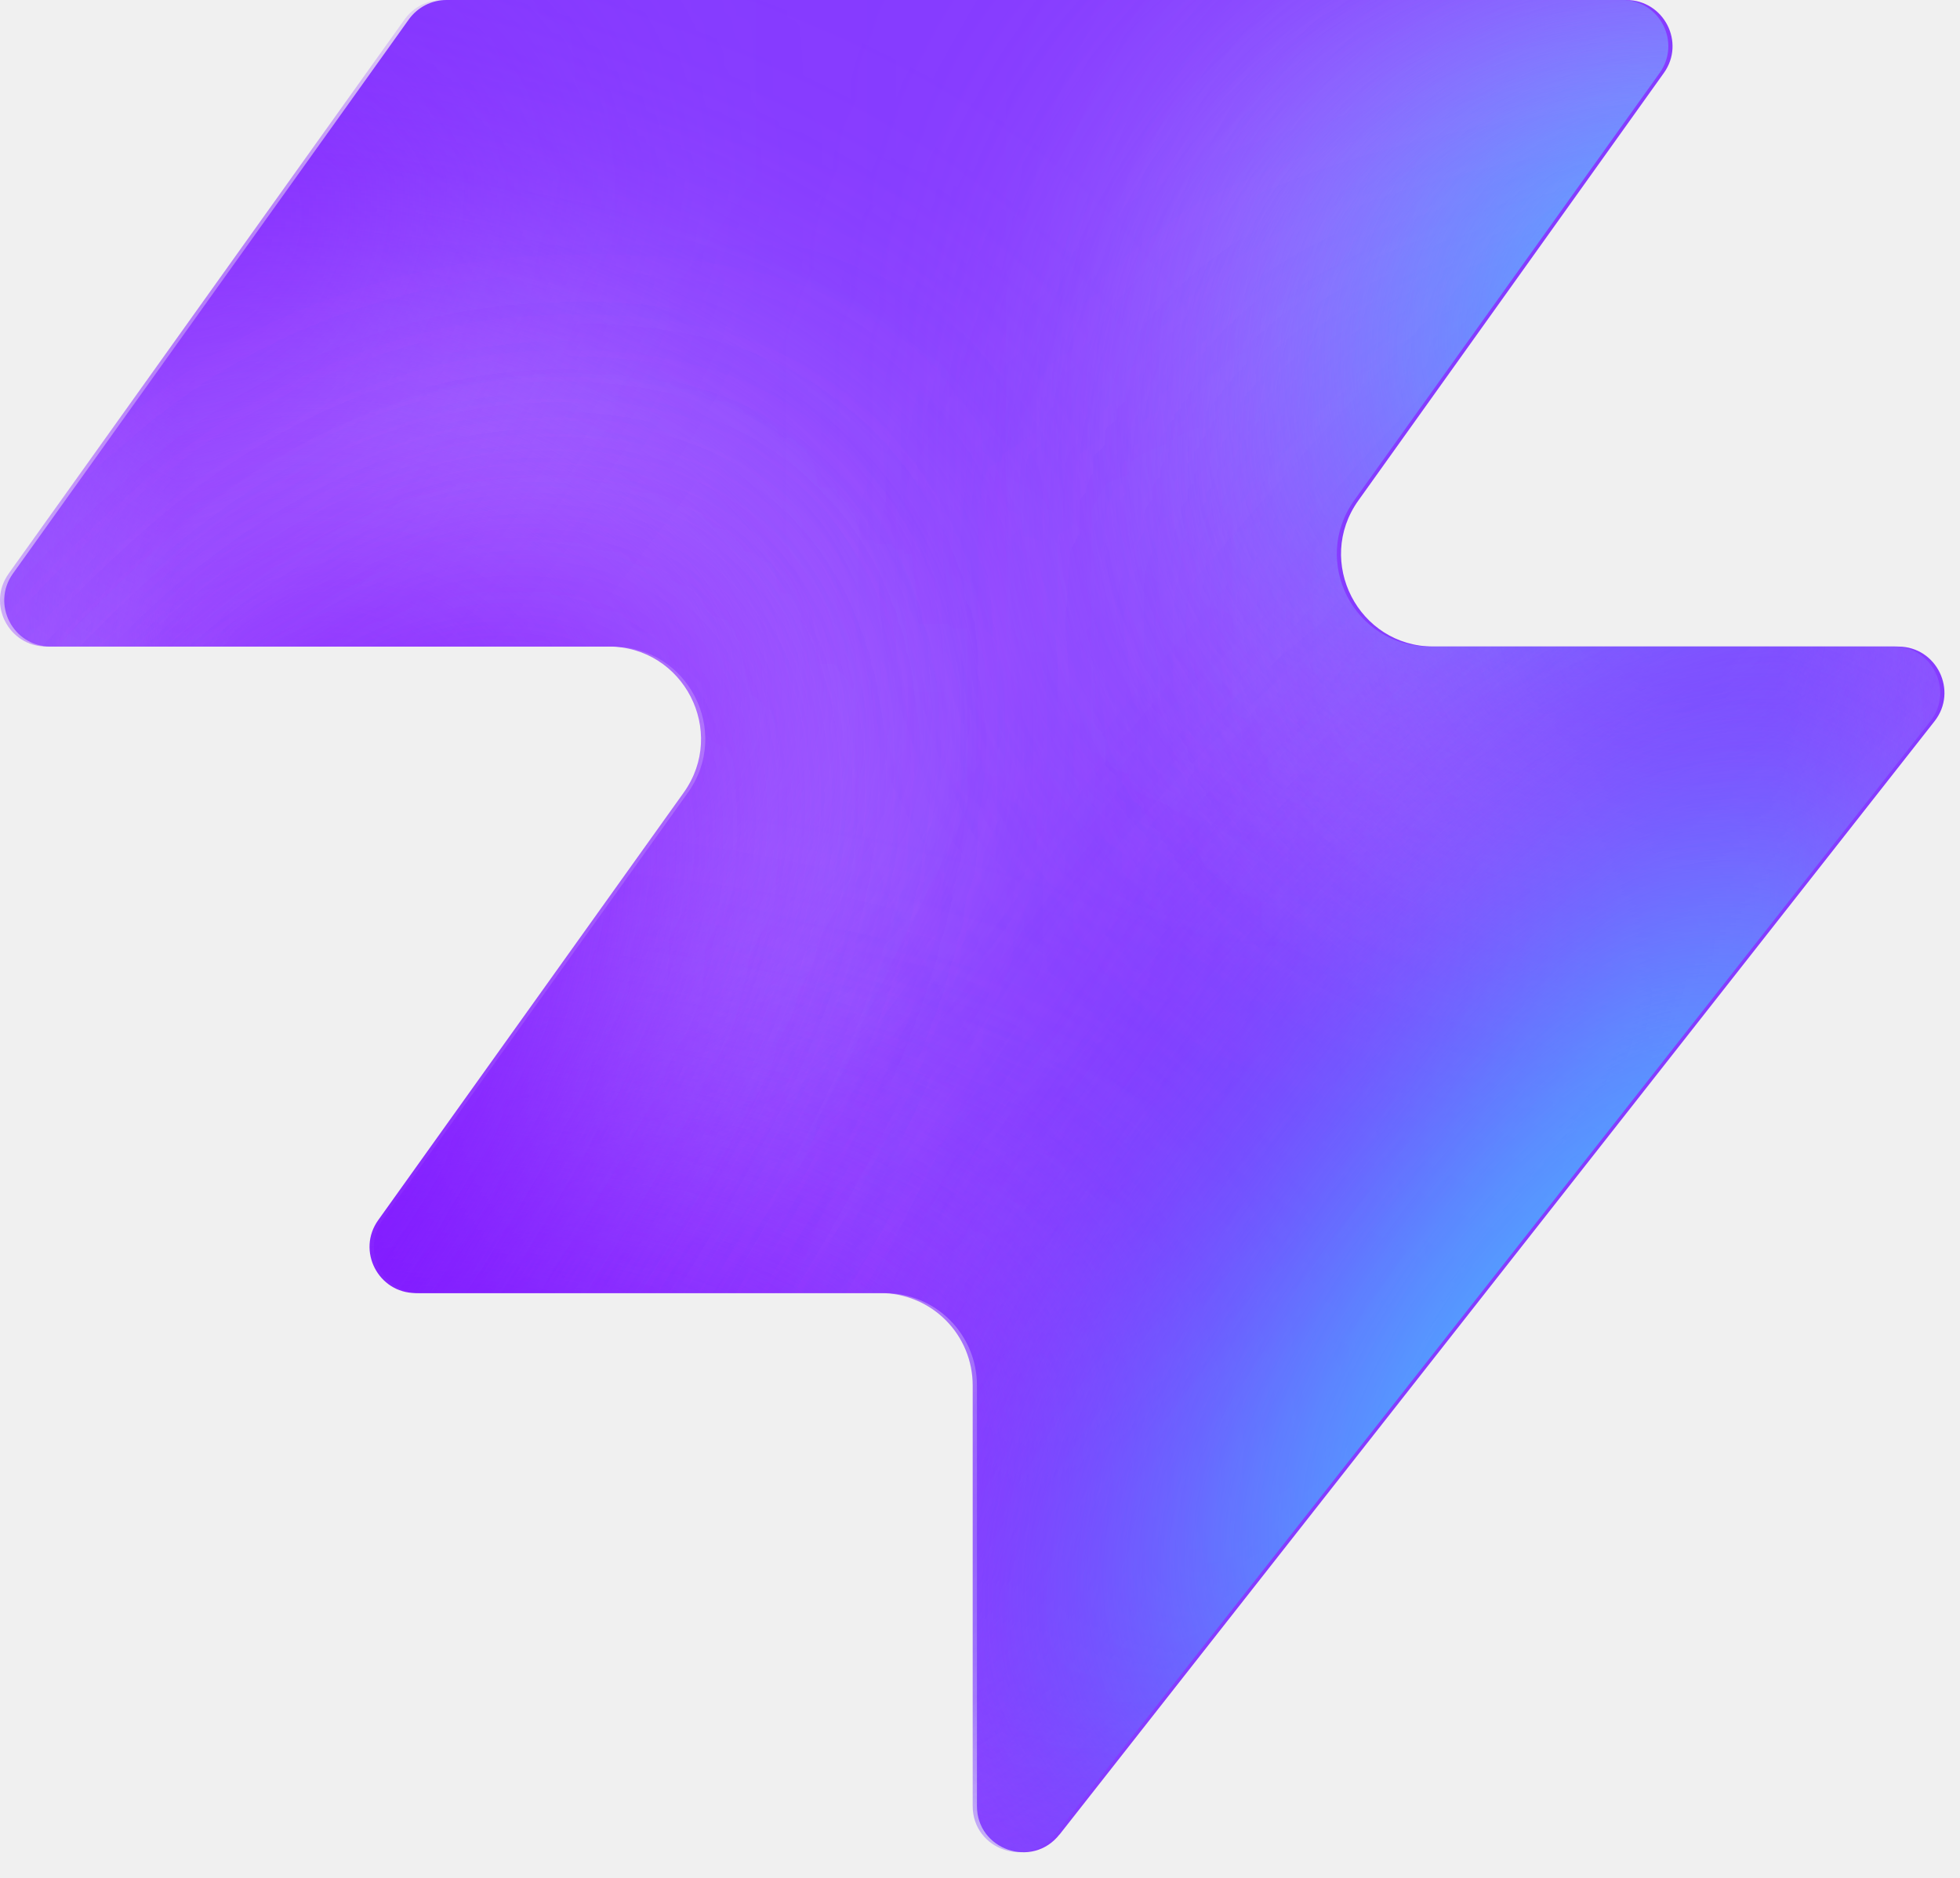
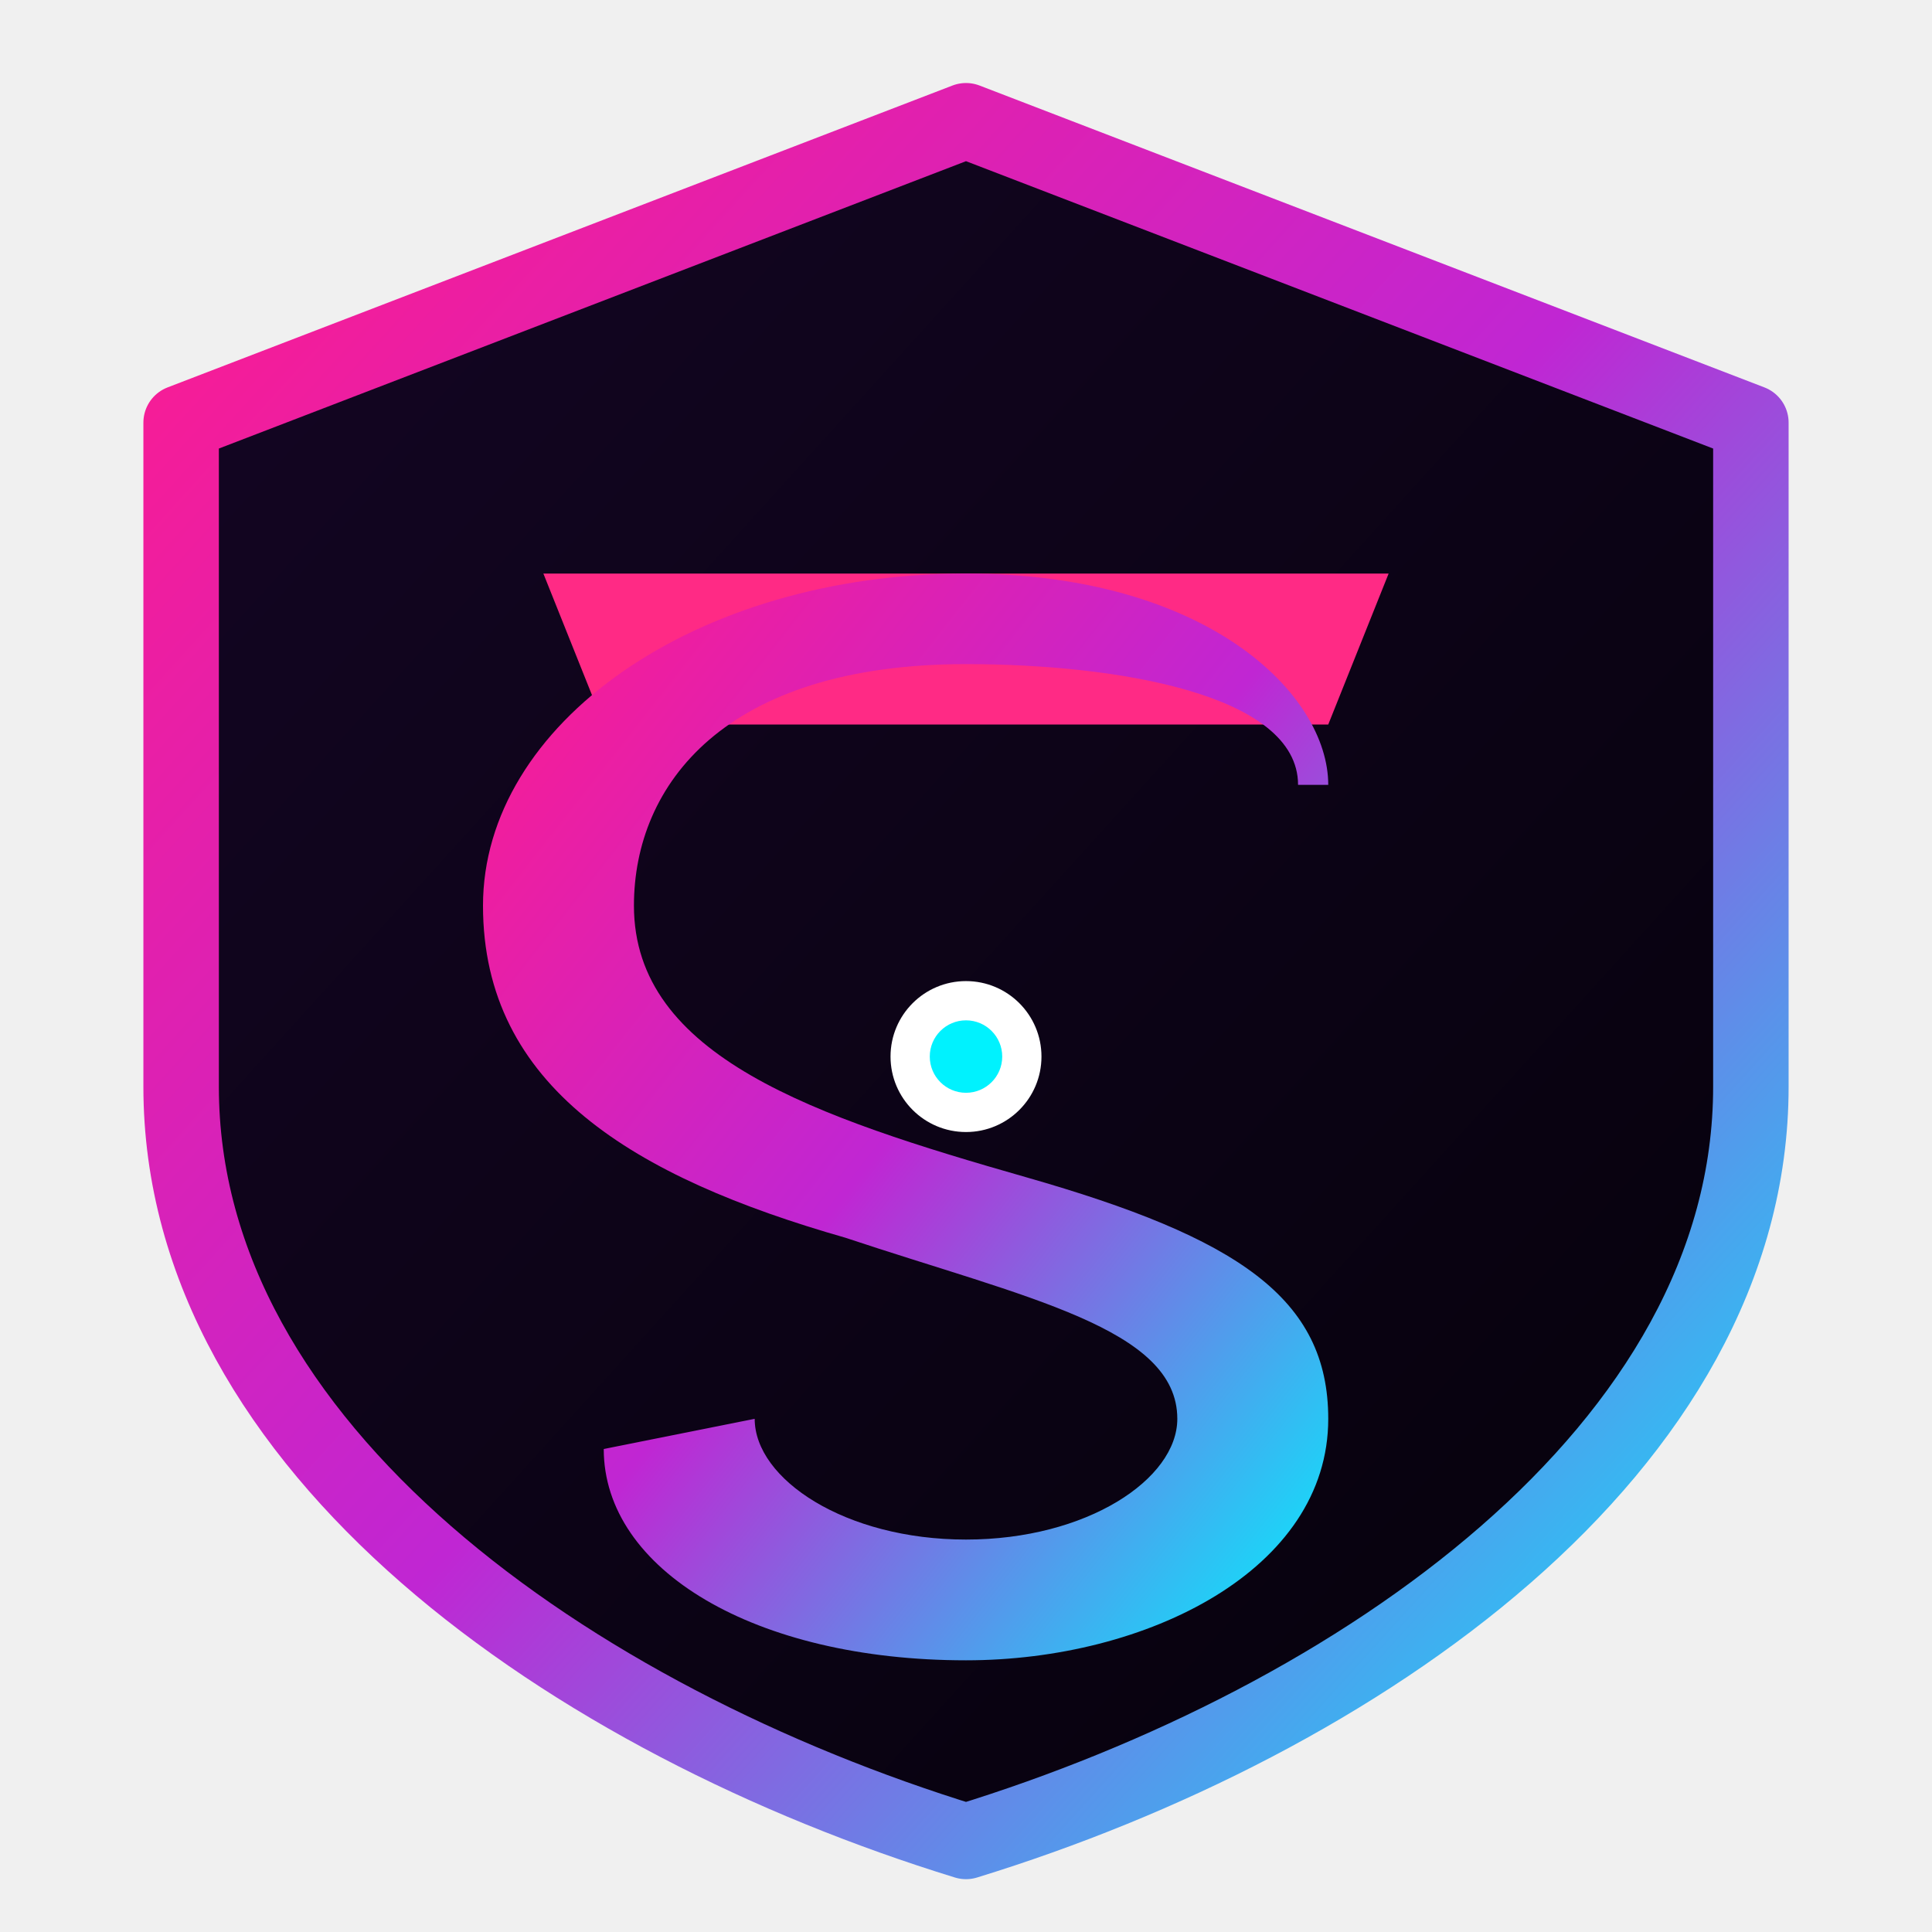
- <svg xmlns="http://www.w3.org/2000/svg" width="48" height="46" fill="none" viewBox="0 0 48 46">
-   <path fill="#863bff" d="M25.946 44.938c-.664.845-2.021.375-2.021-.698V33.937a2.26 2.26 0 0 0-2.262-2.262H10.287c-.92 0-1.456-1.04-.92-1.788l7.48-10.471c1.07-1.497 0-3.578-1.842-3.578H1.237c-.92 0-1.456-1.04-.92-1.788L10.013.474c.214-.297.556-.474.92-.474h28.894c.92 0 1.456 1.04.92 1.788l-7.48 10.471c-1.07 1.498 0 3.579 1.842 3.579h11.377c.943 0 1.473 1.088.89 1.83L25.947 44.94z" style="fill:#863bff;fill:color(display-p3 .525 .23 1);fill-opacity:1" />
-   <mask id="a" width="48" height="46" x="0" y="0" maskUnits="userSpaceOnUse" style="mask-type:alpha">
-     <path fill="#000" d="M25.842 44.938c-.664.844-2.021.375-2.021-.698V33.937a2.26 2.26 0 0 0-2.262-2.262H10.183c-.92 0-1.456-1.04-.92-1.788l7.48-10.471c1.07-1.498 0-3.579-1.842-3.579H1.133c-.92 0-1.456-1.04-.92-1.787L9.91.473c.214-.297.556-.474.92-.474h28.894c.92 0 1.456 1.04.92 1.788l-7.48 10.471c-1.07 1.498 0 3.578 1.842 3.578h11.377c.943 0 1.473 1.088.89 1.832L25.843 44.94z" style="fill:#000;fill-opacity:1" />
-   </mask>
-   <g mask="url(#a)">
-     <g filter="url(#b)">
-       <ellipse cx="5.508" cy="14.704" fill="#ede6ff" rx="5.508" ry="14.704" style="fill:#ede6ff;fill:color(display-p3 .927 .903 1);fill-opacity:1" transform="matrix(.00324 1 1 -.00324 -4.47 31.516)" />
-     </g>
-     <g filter="url(#c)">
-       <ellipse cx="10.399" cy="29.851" fill="#ede6ff" rx="10.399" ry="29.851" style="fill:#ede6ff;fill:color(display-p3 .927 .903 1);fill-opacity:1" transform="matrix(.00324 1 1 -.00324 -39.328 7.883)" />
-     </g>
-     <g filter="url(#d)">
-       <ellipse cx="5.508" cy="30.487" fill="#7e14ff" rx="5.508" ry="30.487" style="fill:#7e14ff;fill:color(display-p3 .492 .077 1);fill-opacity:1" transform="rotate(89.814 -25.913 -14.639)scale(1 -1)" />
-     </g>
-     <g filter="url(#e)">
-       <ellipse cx="5.508" cy="30.599" fill="#7e14ff" rx="5.508" ry="30.599" style="fill:#7e14ff;fill:color(display-p3 .492 .077 1);fill-opacity:1" transform="rotate(89.814 -32.644 -3.334)scale(1 -1)" />
-     </g>
-     <g filter="url(#f)">
-       <ellipse cx="5.508" cy="30.599" fill="#7e14ff" rx="5.508" ry="30.599" style="fill:#7e14ff;fill:color(display-p3 .492 .077 1);fill-opacity:1" transform="matrix(.00324 1 1 -.00324 -34.34 30.47)" />
-     </g>
-     <g filter="url(#g)">
-       <ellipse cx="14.072" cy="22.078" fill="#ede6ff" rx="14.072" ry="22.078" style="fill:#ede6ff;fill:color(display-p3 .927 .903 1);fill-opacity:1" transform="rotate(93.35 24.506 48.493)scale(-1 1)" />
-     </g>
-     <g filter="url(#h)">
-       <ellipse cx="3.47" cy="21.501" fill="#7e14ff" rx="3.47" ry="21.501" style="fill:#7e14ff;fill:color(display-p3 .492 .077 1);fill-opacity:1" transform="rotate(89.009 28.708 47.59)scale(-1 1)" />
-     </g>
-     <g filter="url(#i)">
-       <ellipse cx="3.47" cy="21.501" fill="#7e14ff" rx="3.47" ry="21.501" style="fill:#7e14ff;fill:color(display-p3 .492 .077 1);fill-opacity:1" transform="rotate(89.009 28.708 47.59)scale(-1 1)" />
-     </g>
-     <g filter="url(#j)">
-       <ellipse cx=".387" cy="8.972" fill="#7e14ff" rx="4.407" ry="29.108" style="fill:#7e14ff;fill:color(display-p3 .492 .077 1);fill-opacity:1" transform="rotate(39.51 .387 8.972)" />
-     </g>
-     <g filter="url(#k)">
-       <ellipse cx="47.523" cy="-6.092" fill="#7e14ff" rx="4.407" ry="29.108" style="fill:#7e14ff;fill:color(display-p3 .492 .077 1);fill-opacity:1" transform="rotate(37.892 47.523 -6.092)" />
-     </g>
-     <g filter="url(#l)">
-       <ellipse cx="41.412" cy="6.333" fill="#47bfff" rx="5.971" ry="9.665" style="fill:#47bfff;fill:color(display-p3 .28 .748 1);fill-opacity:1" transform="rotate(37.892 41.412 6.333)" />
-     </g>
-     <g filter="url(#m)">
-       <ellipse cx="-1.879" cy="38.332" fill="#7e14ff" rx="4.407" ry="29.108" style="fill:#7e14ff;fill:color(display-p3 .492 .077 1);fill-opacity:1" transform="rotate(37.892 -1.88 38.332)" />
-     </g>
-     <g filter="url(#n)">
-       <ellipse cx="-1.879" cy="38.332" fill="#7e14ff" rx="4.407" ry="29.108" style="fill:#7e14ff;fill:color(display-p3 .492 .077 1);fill-opacity:1" transform="rotate(37.892 -1.88 38.332)" />
-     </g>
-     <g filter="url(#o)">
-       <ellipse cx="35.651" cy="29.907" fill="#7e14ff" rx="4.407" ry="29.108" style="fill:#7e14ff;fill:color(display-p3 .492 .077 1);fill-opacity:1" transform="rotate(37.892 35.651 29.907)" />
-     </g>
-     <g filter="url(#p)">
-       <ellipse cx="38.418" cy="32.4" fill="#47bfff" rx="5.971" ry="15.297" style="fill:#47bfff;fill:color(display-p3 .28 .748 1);fill-opacity:1" transform="rotate(37.892 38.418 32.4)" />
-     </g>
-   </g>
+ <svg xmlns="http://www.w3.org/2000/svg" viewBox="0 0 64 64" width="64" height="64">
  <defs>
-     <filter id="b" width="60.045" height="41.654" x="-19.77" y="16.149" color-interpolation-filters="sRGB" filterUnits="userSpaceOnUse">
-       <feFlood flood-opacity="0" result="BackgroundImageFix" />
-       <feBlend in="SourceGraphic" in2="BackgroundImageFix" result="shape" />
-       <feGaussianBlur result="effect1_foregroundBlur_2002_17158" stdDeviation="7.659" />
-     </filter>
-     <filter id="c" width="90.34" height="51.437" x="-54.613" y="-7.533" color-interpolation-filters="sRGB" filterUnits="userSpaceOnUse">
-       <feFlood flood-opacity="0" result="BackgroundImageFix" />
-       <feBlend in="SourceGraphic" in2="BackgroundImageFix" result="shape" />
-       <feGaussianBlur result="effect1_foregroundBlur_2002_17158" stdDeviation="7.659" />
-     </filter>
-     <filter id="d" width="79.355" height="29.4" x="-49.64" y="2.03" color-interpolation-filters="sRGB" filterUnits="userSpaceOnUse">
-       <feFlood flood-opacity="0" result="BackgroundImageFix" />
-       <feBlend in="SourceGraphic" in2="BackgroundImageFix" result="shape" />
-       <feGaussianBlur result="effect1_foregroundBlur_2002_17158" stdDeviation="4.596" />
-     </filter>
-     <filter id="e" width="79.579" height="29.4" x="-45.045" y="20.029" color-interpolation-filters="sRGB" filterUnits="userSpaceOnUse">
-       <feFlood flood-opacity="0" result="BackgroundImageFix" />
-       <feBlend in="SourceGraphic" in2="BackgroundImageFix" result="shape" />
-       <feGaussianBlur result="effect1_foregroundBlur_2002_17158" stdDeviation="4.596" />
-     </filter>
-     <filter id="f" width="79.579" height="29.4" x="-43.513" y="21.178" color-interpolation-filters="sRGB" filterUnits="userSpaceOnUse">
-       <feFlood flood-opacity="0" result="BackgroundImageFix" />
-       <feBlend in="SourceGraphic" in2="BackgroundImageFix" result="shape" />
-       <feGaussianBlur result="effect1_foregroundBlur_2002_17158" stdDeviation="4.596" />
-     </filter>
-     <filter id="g" width="74.749" height="58.852" x="15.756" y="-17.901" color-interpolation-filters="sRGB" filterUnits="userSpaceOnUse">
-       <feFlood flood-opacity="0" result="BackgroundImageFix" />
-       <feBlend in="SourceGraphic" in2="BackgroundImageFix" result="shape" />
-       <feGaussianBlur result="effect1_foregroundBlur_2002_17158" stdDeviation="7.659" />
-     </filter>
-     <filter id="h" width="61.377" height="25.362" x="23.548" y="2.284" color-interpolation-filters="sRGB" filterUnits="userSpaceOnUse">
-       <feFlood flood-opacity="0" result="BackgroundImageFix" />
-       <feBlend in="SourceGraphic" in2="BackgroundImageFix" result="shape" />
-       <feGaussianBlur result="effect1_foregroundBlur_2002_17158" stdDeviation="4.596" />
-     </filter>
-     <filter id="i" width="61.377" height="25.362" x="23.548" y="2.284" color-interpolation-filters="sRGB" filterUnits="userSpaceOnUse">
-       <feFlood flood-opacity="0" result="BackgroundImageFix" />
-       <feBlend in="SourceGraphic" in2="BackgroundImageFix" result="shape" />
-       <feGaussianBlur result="effect1_foregroundBlur_2002_17158" stdDeviation="4.596" />
-     </filter>
-     <filter id="j" width="56.045" height="63.649" x="-27.636" y="-22.853" color-interpolation-filters="sRGB" filterUnits="userSpaceOnUse">
-       <feFlood flood-opacity="0" result="BackgroundImageFix" />
-       <feBlend in="SourceGraphic" in2="BackgroundImageFix" result="shape" />
-       <feGaussianBlur result="effect1_foregroundBlur_2002_17158" stdDeviation="4.596" />
-     </filter>
-     <filter id="k" width="54.814" height="64.646" x="20.116" y="-38.415" color-interpolation-filters="sRGB" filterUnits="userSpaceOnUse">
-       <feFlood flood-opacity="0" result="BackgroundImageFix" />
-       <feBlend in="SourceGraphic" in2="BackgroundImageFix" result="shape" />
-       <feGaussianBlur result="effect1_foregroundBlur_2002_17158" stdDeviation="4.596" />
-     </filter>
-     <filter id="l" width="33.541" height="35.313" x="24.641" y="-11.323" color-interpolation-filters="sRGB" filterUnits="userSpaceOnUse">
-       <feFlood flood-opacity="0" result="BackgroundImageFix" />
-       <feBlend in="SourceGraphic" in2="BackgroundImageFix" result="shape" />
-       <feGaussianBlur result="effect1_foregroundBlur_2002_17158" stdDeviation="4.596" />
-     </filter>
-     <filter id="m" width="54.814" height="64.646" x="-29.286" y="6.009" color-interpolation-filters="sRGB" filterUnits="userSpaceOnUse">
-       <feFlood flood-opacity="0" result="BackgroundImageFix" />
-       <feBlend in="SourceGraphic" in2="BackgroundImageFix" result="shape" />
-       <feGaussianBlur result="effect1_foregroundBlur_2002_17158" stdDeviation="4.596" />
-     </filter>
-     <filter id="n" width="54.814" height="64.646" x="-29.286" y="6.009" color-interpolation-filters="sRGB" filterUnits="userSpaceOnUse">
-       <feFlood flood-opacity="0" result="BackgroundImageFix" />
-       <feBlend in="SourceGraphic" in2="BackgroundImageFix" result="shape" />
-       <feGaussianBlur result="effect1_foregroundBlur_2002_17158" stdDeviation="4.596" />
-     </filter>
-     <filter id="o" width="54.814" height="64.646" x="8.244" y="-2.416" color-interpolation-filters="sRGB" filterUnits="userSpaceOnUse">
-       <feFlood flood-opacity="0" result="BackgroundImageFix" />
-       <feBlend in="SourceGraphic" in2="BackgroundImageFix" result="shape" />
-       <feGaussianBlur result="effect1_foregroundBlur_2002_17158" stdDeviation="4.596" />
-     </filter>
-     <filter id="p" width="39.409" height="43.623" x="18.713" y="10.588" color-interpolation-filters="sRGB" filterUnits="userSpaceOnUse">
-       <feFlood flood-opacity="0" result="BackgroundImageFix" />
-       <feBlend in="SourceGraphic" in2="BackgroundImageFix" result="shape" />
-       <feGaussianBlur result="effect1_foregroundBlur_2002_17158" stdDeviation="4.596" />
-     </filter>
+     <linearGradient id="favShieldBg" x1="0%" y1="0%" x2="100%" y2="100%">
+       <stop offset="0%" stop-color="#140624" />
+       <stop offset="100%" stop-color="#05010a" />
+     </linearGradient>
+     <linearGradient id="favGrad" x1="0%" y1="0%" x2="100%" y2="100%">
+       <stop offset="0%" stop-color="#ff1b8d" />
+       <stop offset="50%" stop-color="#c026d3" />
+       <stop offset="100%" stop-color="#00f2fe" />
+     </linearGradient>
  </defs>
+   <path d="M 32,4 L 58,14 L 58,36 C 58,48 45,57 32,61 C 19,57 6,48 6,36 L 6,14 Z" fill="url(#favShieldBg)" stroke="url(#favGrad)" stroke-width="2.5" stroke-linejoin="round" />
+   <path d="M 18,19 L 46,19 L 44,24 L 20,24 Z" fill="#ff2a85" />
+   <path d="M 43,26 C 43,23 37,22 32,22 C 24,22 21,26 21,30 C 21,35 27,37 34,39 C 41,41 44,43 44,47 C 44,52 38,55 32,55 C 25,55 20,52 20,48 L 25,47 C 25,49 28,51 32,51 C 36,51 39,49 39,47 C 39,44 34,43 28,41 C 21,39 16,36 16,30 C 16,24 23,19 32,19 C 40,19 44,23 44,26 Z" fill="url(#favGrad)" />
+   <circle cx="32" cy="35" r="2.5" fill="#ffffff" />
+   <circle cx="32" cy="35" r="1.2" fill="#00f2fe" />
</svg>
